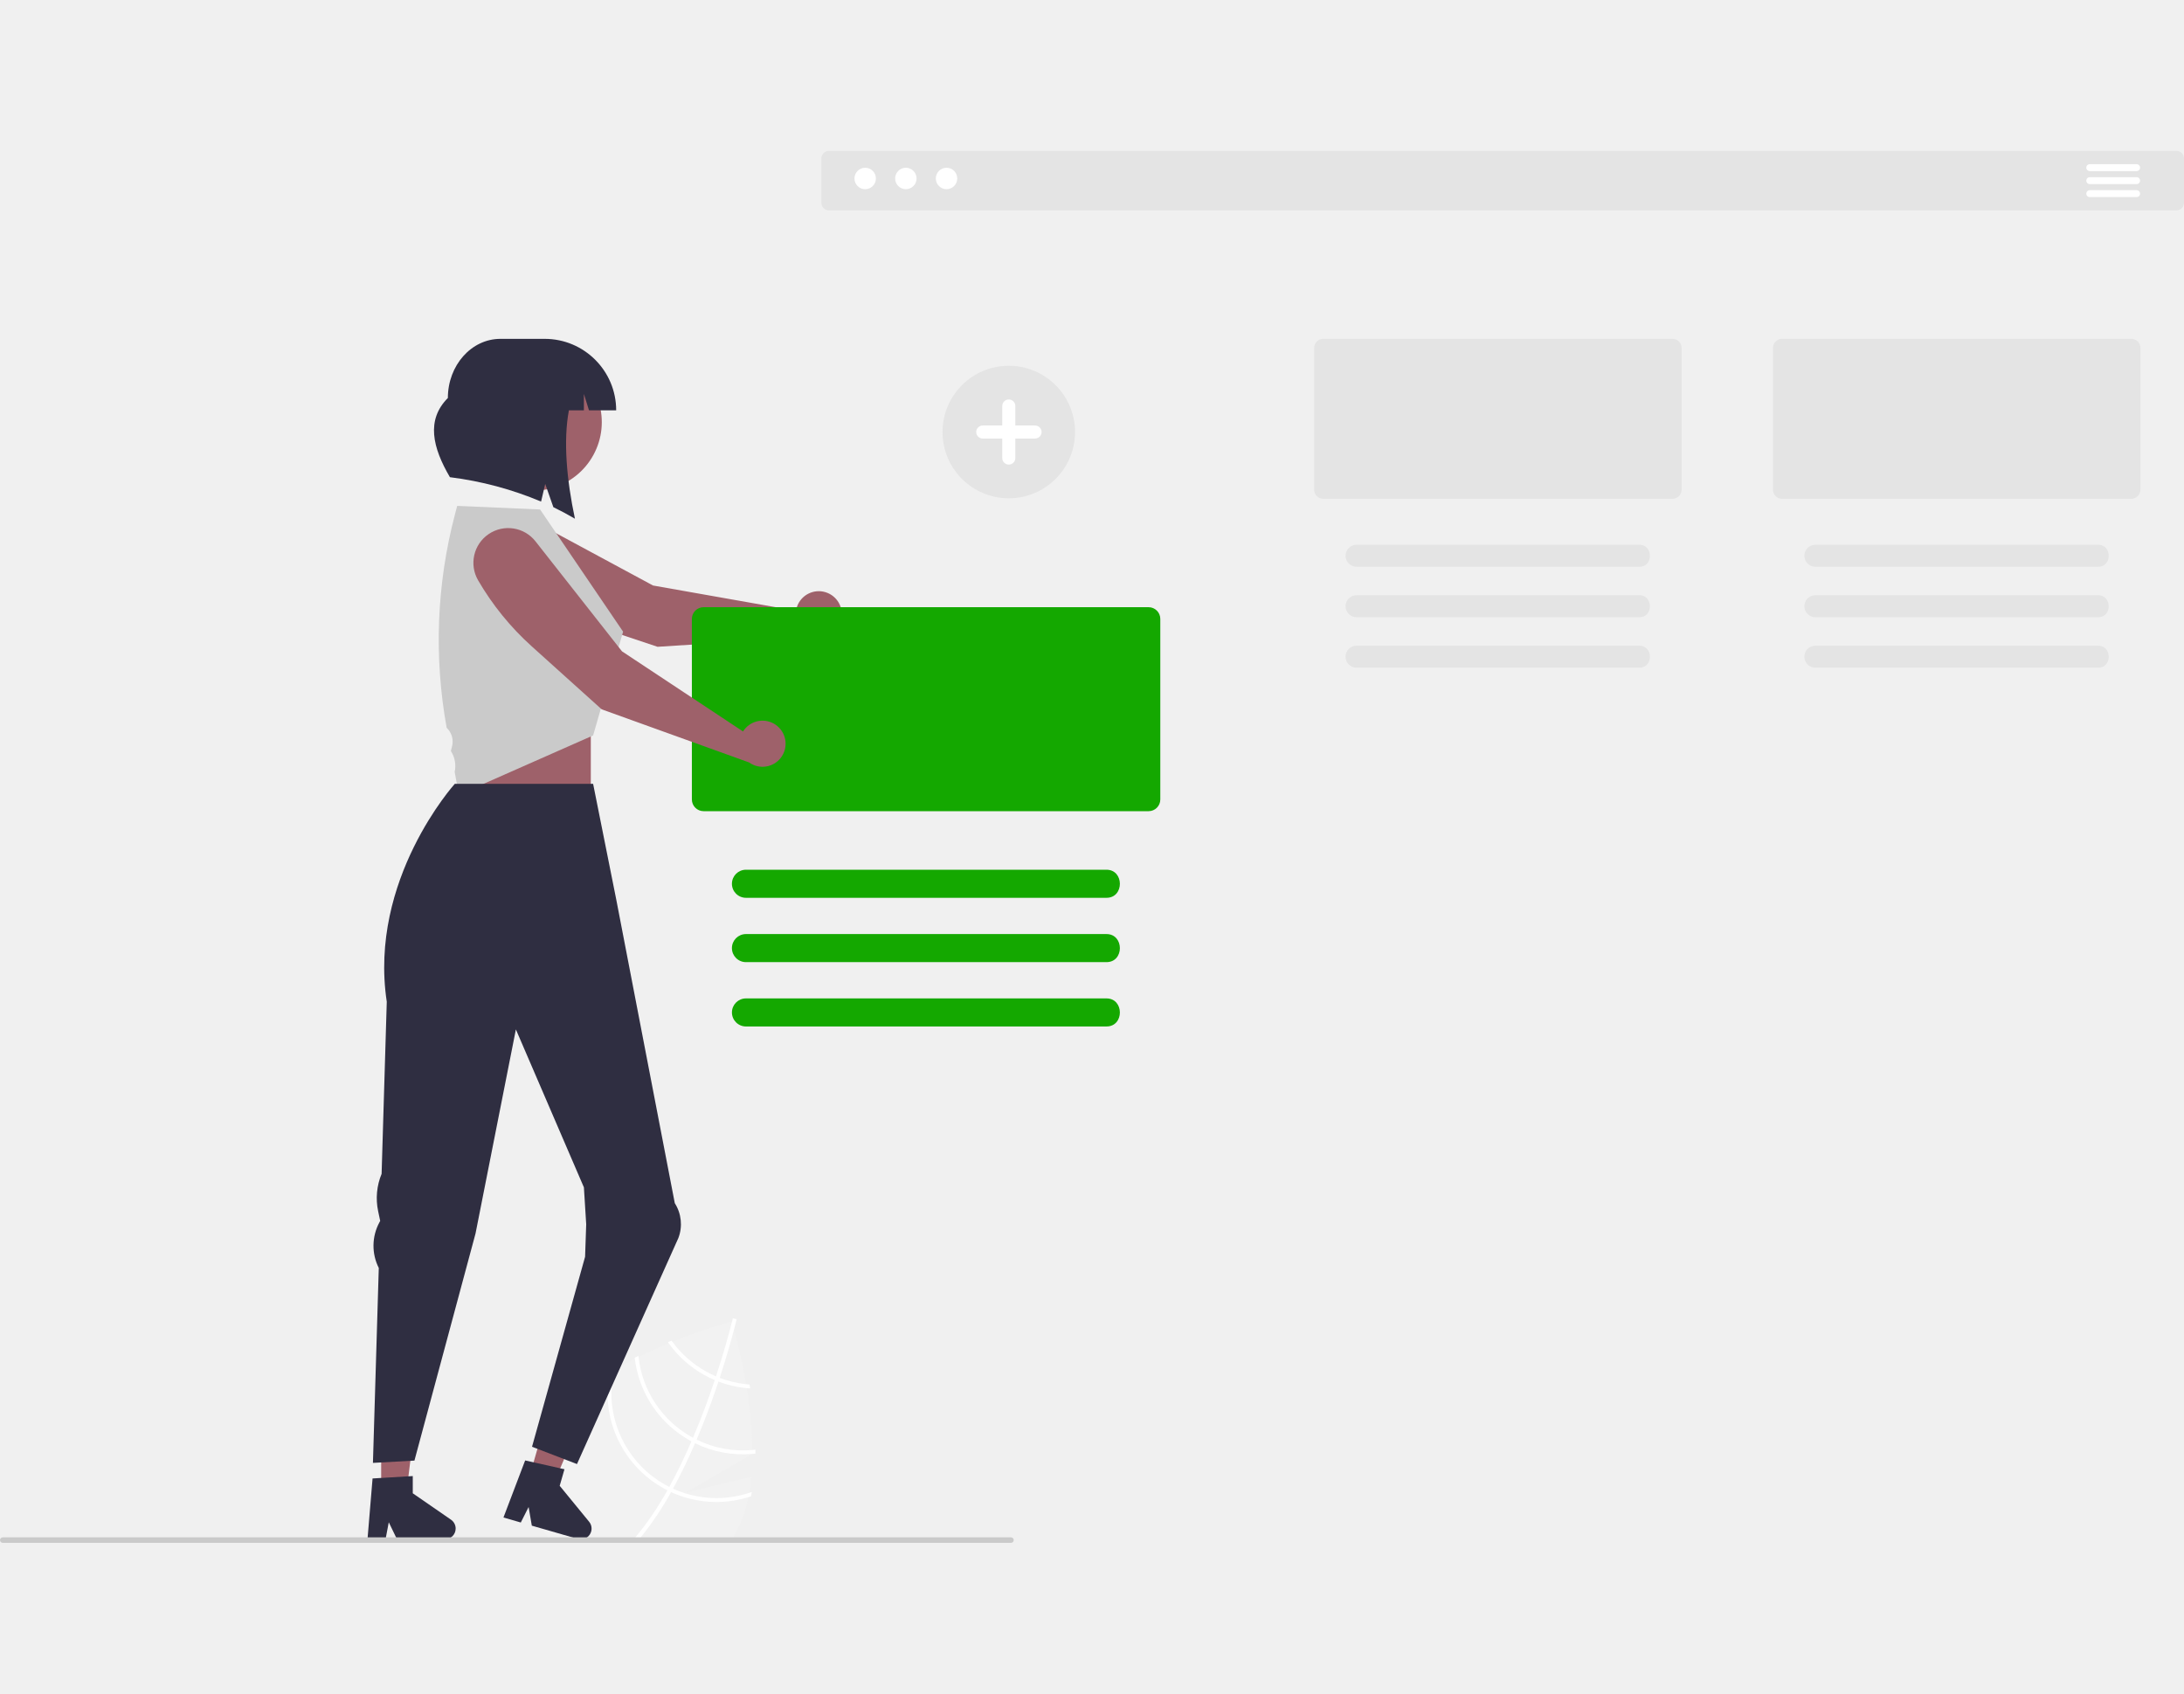
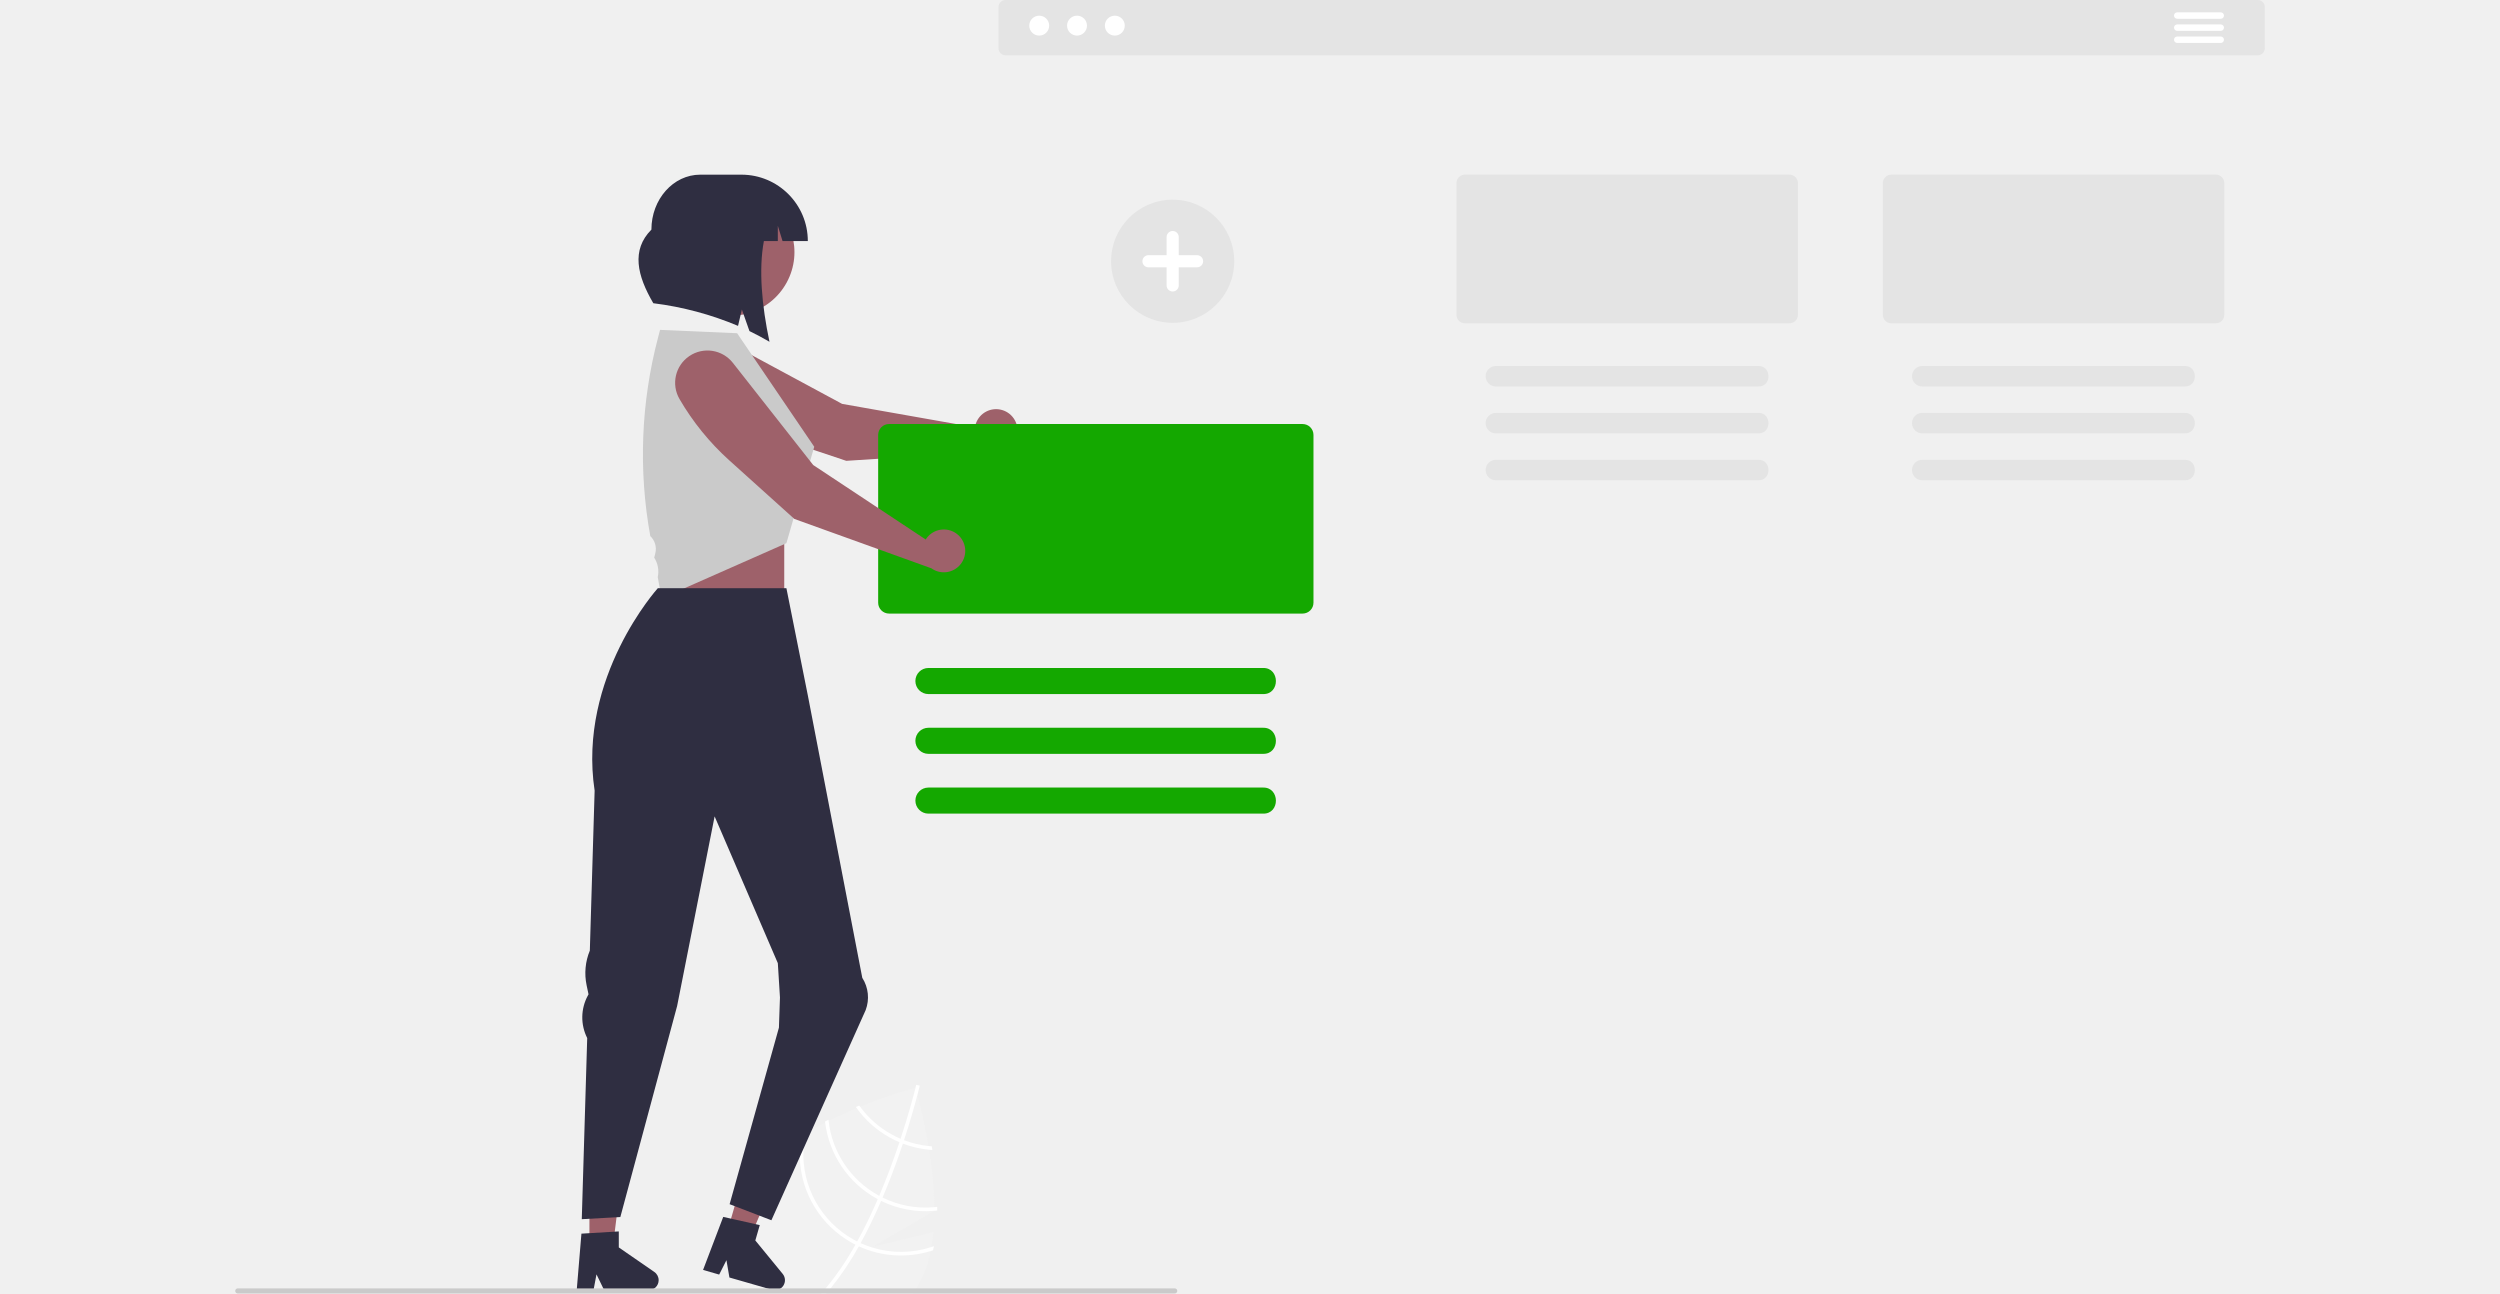
- <svg xmlns="http://www.w3.org/2000/svg" data-name="Layer 1" width="400.941" height="310.92" viewBox="0 0 947.25 603.69">
+ <svg xmlns="http://www.w3.org/2000/svg" data-name="Layer 1" width="600.941" height="310.92" viewBox="0 0 947.25 603.69">
  <path d="M452.655,713.275l-29,16.84,28.59-6.9c-.22,2.36-.52,4.68-.92,6.95-.11.63-.23,1.25-.36,1.87a51.878,51.878,0,0,1-5.25,14.92c-.48.86-.96,1.7-1.46,2.51-.48.82-.98,1.61-1.49,2.38H365.895c-.64-.77-1.25-1.57-1.81-2.38a35.976,35.976,0,0,1-6.18-26.62,44.968,44.968,0,0,1,1.2-5.63,51.568,51.568,0,0,1,1.83-5.57,73.442,73.442,0,0,1,4.41-9.35c3.52-6.34,9.01-12.06,15.48-17.14a108.069,108.069,0,0,1,9.78-6.8q.96-.615,1.95-1.2c1.01-.6,2.02-1.19,3.04-1.76,2.03-1.16,4.08-2.26,6.13-3.3.54-.28,1.07-.55,1.6-.81,4.45-2.22,8.88-4.21,13.1-5.96.53-.22,1.07-.44,1.6-.65a233.308,233.308,0,0,1,25.72-8.81s.03.08.08.25c.13.46.46,1.57.91,3.21,1.25,4.55,3.45,13.23,5.22,23.71.1.57.19,1.15.29,1.73a181.688,181.688,0,0,1,2.45,26.81c.01.56.01,1.11.01,1.67Z" transform="translate(-126.375 -148.155)" fill="#f2f2f2" />
  <path d="M445.865,654.845c-.01.03-.11.52-.34,1.42-.19.75-.45,1.78-.79,3.06-1.17,4.47-3.25,11.96-6.21,20.98-.17.52-.35,1.06-.53,1.6-2.06,6.17-4.51,12.99-7.34,20-.71,1.76-1.42,3.49-2.15,5.18-.22.53-.44,1.05-.67,1.56q-4.65,10.77-9.57,19.71l-.83,1.49a134.524,134.524,0,0,1-13.19,19.62c-.67.82-1.35,1.61-2.04,2.38h-2.32c.7-.77,1.4-1.57,2.08-2.38a132.146,132.146,0,0,0,13.87-20.4c.28-.49.56-.98.83-1.48,3.53-6.41,6.74-13.11,9.61-19.75.23-.51.45-1.03.67-1.56,3.75-8.78,6.9-17.41,9.44-25.01.18-.54.36-1.08.53-1.61,3.7-11.22,6.02-20.02,6.91-23.54.12-.52.22-.93.29-1.21.07-.26.1-.41.11-.44l.81.19h.01Z" transform="translate(-126.375 -148.155)" fill="#fff" />
  <path d="M451.485,683.165c-.51-.03-1.02-.08-1.53-.13a44.996,44.996,0,0,1-11.43-2.73c-.53-.21-1.07-.42-1.61-.65a45.858,45.858,0,0,1-4.28-2.11,45.276,45.276,0,0,1-14.61-12.87c-.13-.17-.26-.35-.38-.52q-.78.33-1.59.66c.12.17.24.34.37.51a46.766,46.766,0,0,0,15.39,13.7,48.307,48.307,0,0,0,4.57,2.24c.53.22,1.07.44,1.61.64a46.891,46.891,0,0,0,12.25,2.86c.5.05,1.01.09,1.51.12C451.665,684.295,451.575,683.725,451.485,683.165Z" transform="translate(-126.375 -148.155)" fill="#fff" />
  <path d="M452.695,711.575a45.37,45.37,0,0,1-24.19-4.49q-.795-.375-1.56-.81a4.233,4.233,0,0,1-.47-.25,45.58,45.58,0,0,1-23.15-34.74c-.02-.17-.04-.35-.06-.52-.54.28-1.08.55-1.61.83.02.17.04.33.07.5a47.226,47.226,0,0,0,23.93,35.41c.2.11.41.23.62.33q.78.42,1.56.81a47.05,47.05,0,0,0,24.82,4.63c.45-.04.9-.09,1.35-.14,0-.57.01-1.13.01-1.7C453.575,711.485,453.135,711.535,452.695,711.575Z" transform="translate(-126.375 -148.155)" fill="#fff" />
  <path d="M451.325,730.165a45.548,45.548,0,0,1-27.75.21,44.468,44.468,0,0,1-5.31-2.02c-.54-.24-1.07-.5-1.6-.77-.57-.28-1.13-.58-1.68-.88a45.675,45.675,0,0,1-23.39-42.39,43.763,43.763,0,0,1,.96-7.16c.03-.16.06-.32.1-.48-.66.41-1.32.82-1.97,1.24-.03.15-.06.29-.08.44a46.771,46.771,0,0,0-.73,9.79,47.253,47.253,0,0,0,24.28,40.03c.56.31,1.12.61,1.68.89.53.27,1.07.53,1.6.78a47.175,47.175,0,0,0,33.53,2.19c.37-.1.74-.22,1.11-.34.15-.64.28-1.28.4-1.92C452.095,729.915,451.715,730.045,451.325,730.165Z" transform="translate(-126.375 -148.155)" fill="#fff" />
  <rect x="200.25" y="246.52" width="56" height="56" fill="#9e616a" />
  <polygon points="165.326 581.214 176.36 581.213 181.608 538.656 165.324 538.657 165.326 581.214" fill="#9e616a" />
  <path d="M321.985,741.805l-16.58-11.45v-7.47l-1.88.11-11.82.71-3.74.22-2.13,25.54-.07.85h7.83l.16-.85,1.24-6.54,3.17,6.54.41.85H319.335a4.679,4.679,0,0,0,4.67-4.66A4.671,4.671,0,0,0,321.985,741.805Z" transform="translate(-126.375 -148.155)" fill="#2f2e41" />
  <polygon points="229.853 574.209 240.457 577.258 257.265 537.81 241.615 533.309 229.853 574.209" fill="#9e616a" />
  <path d="M381.895,742.695l-12.77-15.59,2.07-7.18-1.84-.41-10.25-2.3-1.31-.29-3.65-.82-9.41,24.75,7.52,2.17,3.39-6.72,1.39,8.09,4.74,1.36,12.89,3.71,2.33.67a4.663,4.663,0,0,0,4.9-7.44Z" transform="translate(-126.375 -148.155)" fill="#2f2e41" />
  <path d="M1070.355,148.155H485.895a3.28,3.28,0,0,0-3.27,3.28v19.25a3.28,3.28,0,0,0,3.27,3.28h584.46a3.28,3.28,0,0,0,3.27-3.28v-19.25A3.28,3.28,0,0,0,1070.355,148.155Z" transform="translate(-126.375 -148.155)" fill="#e4e4e4" />
  <circle id="b5b16cf8-67a2-4f26-b1bf-3e43b6764a92" data-name="Ellipse 90" cx="375.249" cy="11.965" r="4.648" fill="#fff" />
  <circle id="b66c556c-a3ce-485d-a169-682ae89102b6" data-name="Ellipse 91" cx="392.89" cy="11.965" r="4.648" fill="#fff" />
  <circle id="b9ccba63-6bb8-47f6-85e8-d2b1a1d873e2" data-name="Ellipse 92" cx="410.533" cy="11.965" r="4.648" fill="#fff" />
  <path d="M1053.065,153.915h-20.31a1.505,1.505,0,1,0,0,3.01h20.31a1.505,1.505,0,1,0,0-3.01Z" transform="translate(-126.375 -148.155)" fill="#fff" />
  <path d="M1053.065,159.555h-20.31a1.505,1.505,0,1,0,0,3.01h20.31a1.505,1.505,0,1,0,0-3.01Z" transform="translate(-126.375 -148.155)" fill="#fff" />
  <path d="M1053.065,165.195h-20.31a1.505,1.505,0,1,0,0,3.01h20.31a1.505,1.505,0,1,0,0-3.01Z" transform="translate(-126.375 -148.155)" fill="#fff" />
  <path d="M1050.755,229.645H899.325a3.99,3.99,0,0,0-3.98,3.98v61.45a3.99,3.99,0,0,0,3.98,3.98h151.43a3.984,3.984,0,0,0,3.98-3.98v-61.45A3.984,3.984,0,0,0,1050.755,229.645Z" transform="translate(-126.375 -148.155)" fill="#e4e4e4" />
  <path d="M1036.335,318.975H913.745a4.775,4.775,0,0,0,0,9.55H1036.335C1042.555,328.615,1042.495,318.885,1036.335,318.975Z" transform="translate(-126.375 -148.155)" fill="#e4e4e4" />
  <path d="M1036.335,340.865H913.745a4.775,4.775,0,0,0,0,9.55H1036.335C1042.555,350.505,1042.495,340.775,1036.335,340.865Z" transform="translate(-126.375 -148.155)" fill="#e4e4e4" />
  <path d="M1036.335,362.755H913.745a4.775,4.775,0,0,0,0,9.55H1036.335C1042.555,372.395,1042.495,362.665,1036.335,362.755Z" transform="translate(-126.375 -148.155)" fill="#e4e4e4" />
  <path d="M851.755,229.645H700.325a3.99,3.99,0,0,0-3.98,3.98v61.45a3.99,3.99,0,0,0,3.98,3.98H851.755a3.984,3.984,0,0,0,3.98-3.98v-61.45A3.984,3.984,0,0,0,851.755,229.645Z" transform="translate(-126.375 -148.155)" fill="#e4e4e4" />
  <path d="M837.335,318.975H714.745a4.775,4.775,0,0,0,0,9.55H837.335C843.555,328.615,843.495,318.885,837.335,318.975Z" transform="translate(-126.375 -148.155)" fill="#e4e4e4" />
  <path d="M837.335,340.865H714.745a4.775,4.775,0,0,0,0,9.55H837.335C843.555,350.505,843.495,340.775,837.335,340.865Z" transform="translate(-126.375 -148.155)" fill="#e4e4e4" />
  <path d="M837.335,362.755H714.745a4.775,4.775,0,0,0,0,9.55H837.335C843.555,372.395,843.495,362.665,837.335,362.755Z" transform="translate(-126.375 -148.155)" fill="#e4e4e4" />
  <path d="M472.043,345.862a10.024,10.024,0,0,0-.423,1.747l-62.004-10.96-53.408-28.799a15.08,15.08,0,0,0-16.097,25.418l0,0A118.971,118.971,0,0,0,372.847,350.264l38.72,12.969,67.821-4.347a9.997,9.997,0,1,0-7.345-13.024Z" transform="translate(-126.375 -148.155)" fill="#9e616a" />
  <path d="M624.555,346.055h-193.02a5.087,5.087,0,0,0-5.08,5.08v78.31a5.087,5.087,0,0,0,5.08,5.08h193.02A5.085,5.085,0,0,0,629.625,429.445v-78.31A5.085,5.085,0,0,0,624.555,346.055Z" transform="translate(-126.375 -148.155)" fill="#14a800" />
  <path d="M606.175,459.915H449.915a6.09,6.09,0,0,0,0,12.18H606.175C614.105,472.205,614.025,459.805,606.175,459.915Z" transform="translate(-126.375 -148.155)" fill="#14a800" />
  <path d="M606.175,487.815H449.915a6.09,6.09,0,0,0,0,12.18H606.175C614.105,500.105,614.025,487.705,606.175,487.815Z" transform="translate(-126.375 -148.155)" fill="#14a800" />
  <path d="M606.175,515.725H449.915a6.085,6.085,0,1,0,0,12.17H606.175C614.105,528.005,614.025,515.615,606.175,515.725Z" transform="translate(-126.375 -148.155)" fill="#14a800" />
  <circle cx="357.654" cy="265.793" r="29.729" transform="translate(-173.4942 303.9727) rotate(-61.33683)" fill="#9e616a" />
  <path d="M362.625,229.675H343.421c-12.59,0-22.796,11.482-22.796,25.646-9.5,9.539-6.649,21.489.889,34.354a149.225,149.225,0,0,1,39.541,10.576l1.792-7.654,3.536,10.081q4.717,2.285,9.354,4.998c-3.608-16.951-5.093-33.863-2.616-47H379.625v-7.118l2.208,7.118h11.792V260.675A31,31,0,0,0,362.625,229.675Z" transform="translate(-126.375 -148.155)" fill="#2f2e41" />
  <path d="M360.625,303.675,324.67,302.116l-.967,3.674a213.669,213.669,0,0,0-3.599,92.57l0,0h0a8.242,8.242,0,0,1,2.345,8.007l-.516,2.059.048.075a12.062,12.062,0,0,1,1.601,9.005v0l1.798,9.902L383.625,401.675l13-45Z" transform="translate(-126.375 -148.155)" fill="#cacaca" />
  <path d="M449.732,398.519a10.024,10.024,0,0,0-1.084,1.434L396.144,365.196l-37.51-47.694a15.08,15.08,0,0,0-24.891,16.9l0,0a118.971,118.971,0,0,0,23.253,28.631l30.346,27.323,63.937,23.035a9.997,9.997,0,1,0-1.548-14.872Z" transform="translate(-126.375 -148.155)" fill="#9e616a" />
  <path d="M563.908,298.82a28.735,28.735,0,1,1,28.735-28.735A28.735,28.735,0,0,1,563.908,298.82Z" transform="translate(-126.375 -148.155)" fill="#e4e4e4" />
  <path d="M575.247,267.25h-8.504v-8.504a2.835,2.835,0,0,0-5.669,0V267.25h-8.504a2.835,2.835,0,0,0,0,5.669h8.504v8.504a2.835,2.835,0,0,0,5.669,0v-8.504h8.504a2.835,2.835,0,1,0,0-5.669Z" transform="translate(-126.375 -148.155)" fill="#fff" />
  <path d="M420.614,619.614a16.874,16.874,0,0,0-1.57-15.088L393.625,472.675l-10-50h-60s-37.5,41.5-29.5,94.5l-2.239,74.64a27.448,27.448,0,0,0-1.503,16.186l.891,4.222-.344.636a21.334,21.334,0,0,0-.269,19.772L288.125,717.175l18-1,26.5-98.5,17.5-88.5,29.5,68.5,1,16-.485,14.103L357.125,710.175l19.5,7.5Z" transform="translate(-126.375 -148.155)" fill="#2f2e41" />
  <path d="M566.055,750.655a1.193,1.193,0,0,1-1.19,1.19H127.565a1.19,1.19,0,0,1,0-2.38H564.865A1.187,1.187,0,0,1,566.055,750.655Z" transform="translate(-126.375 -148.155)" fill="#cacaca" />
</svg>
